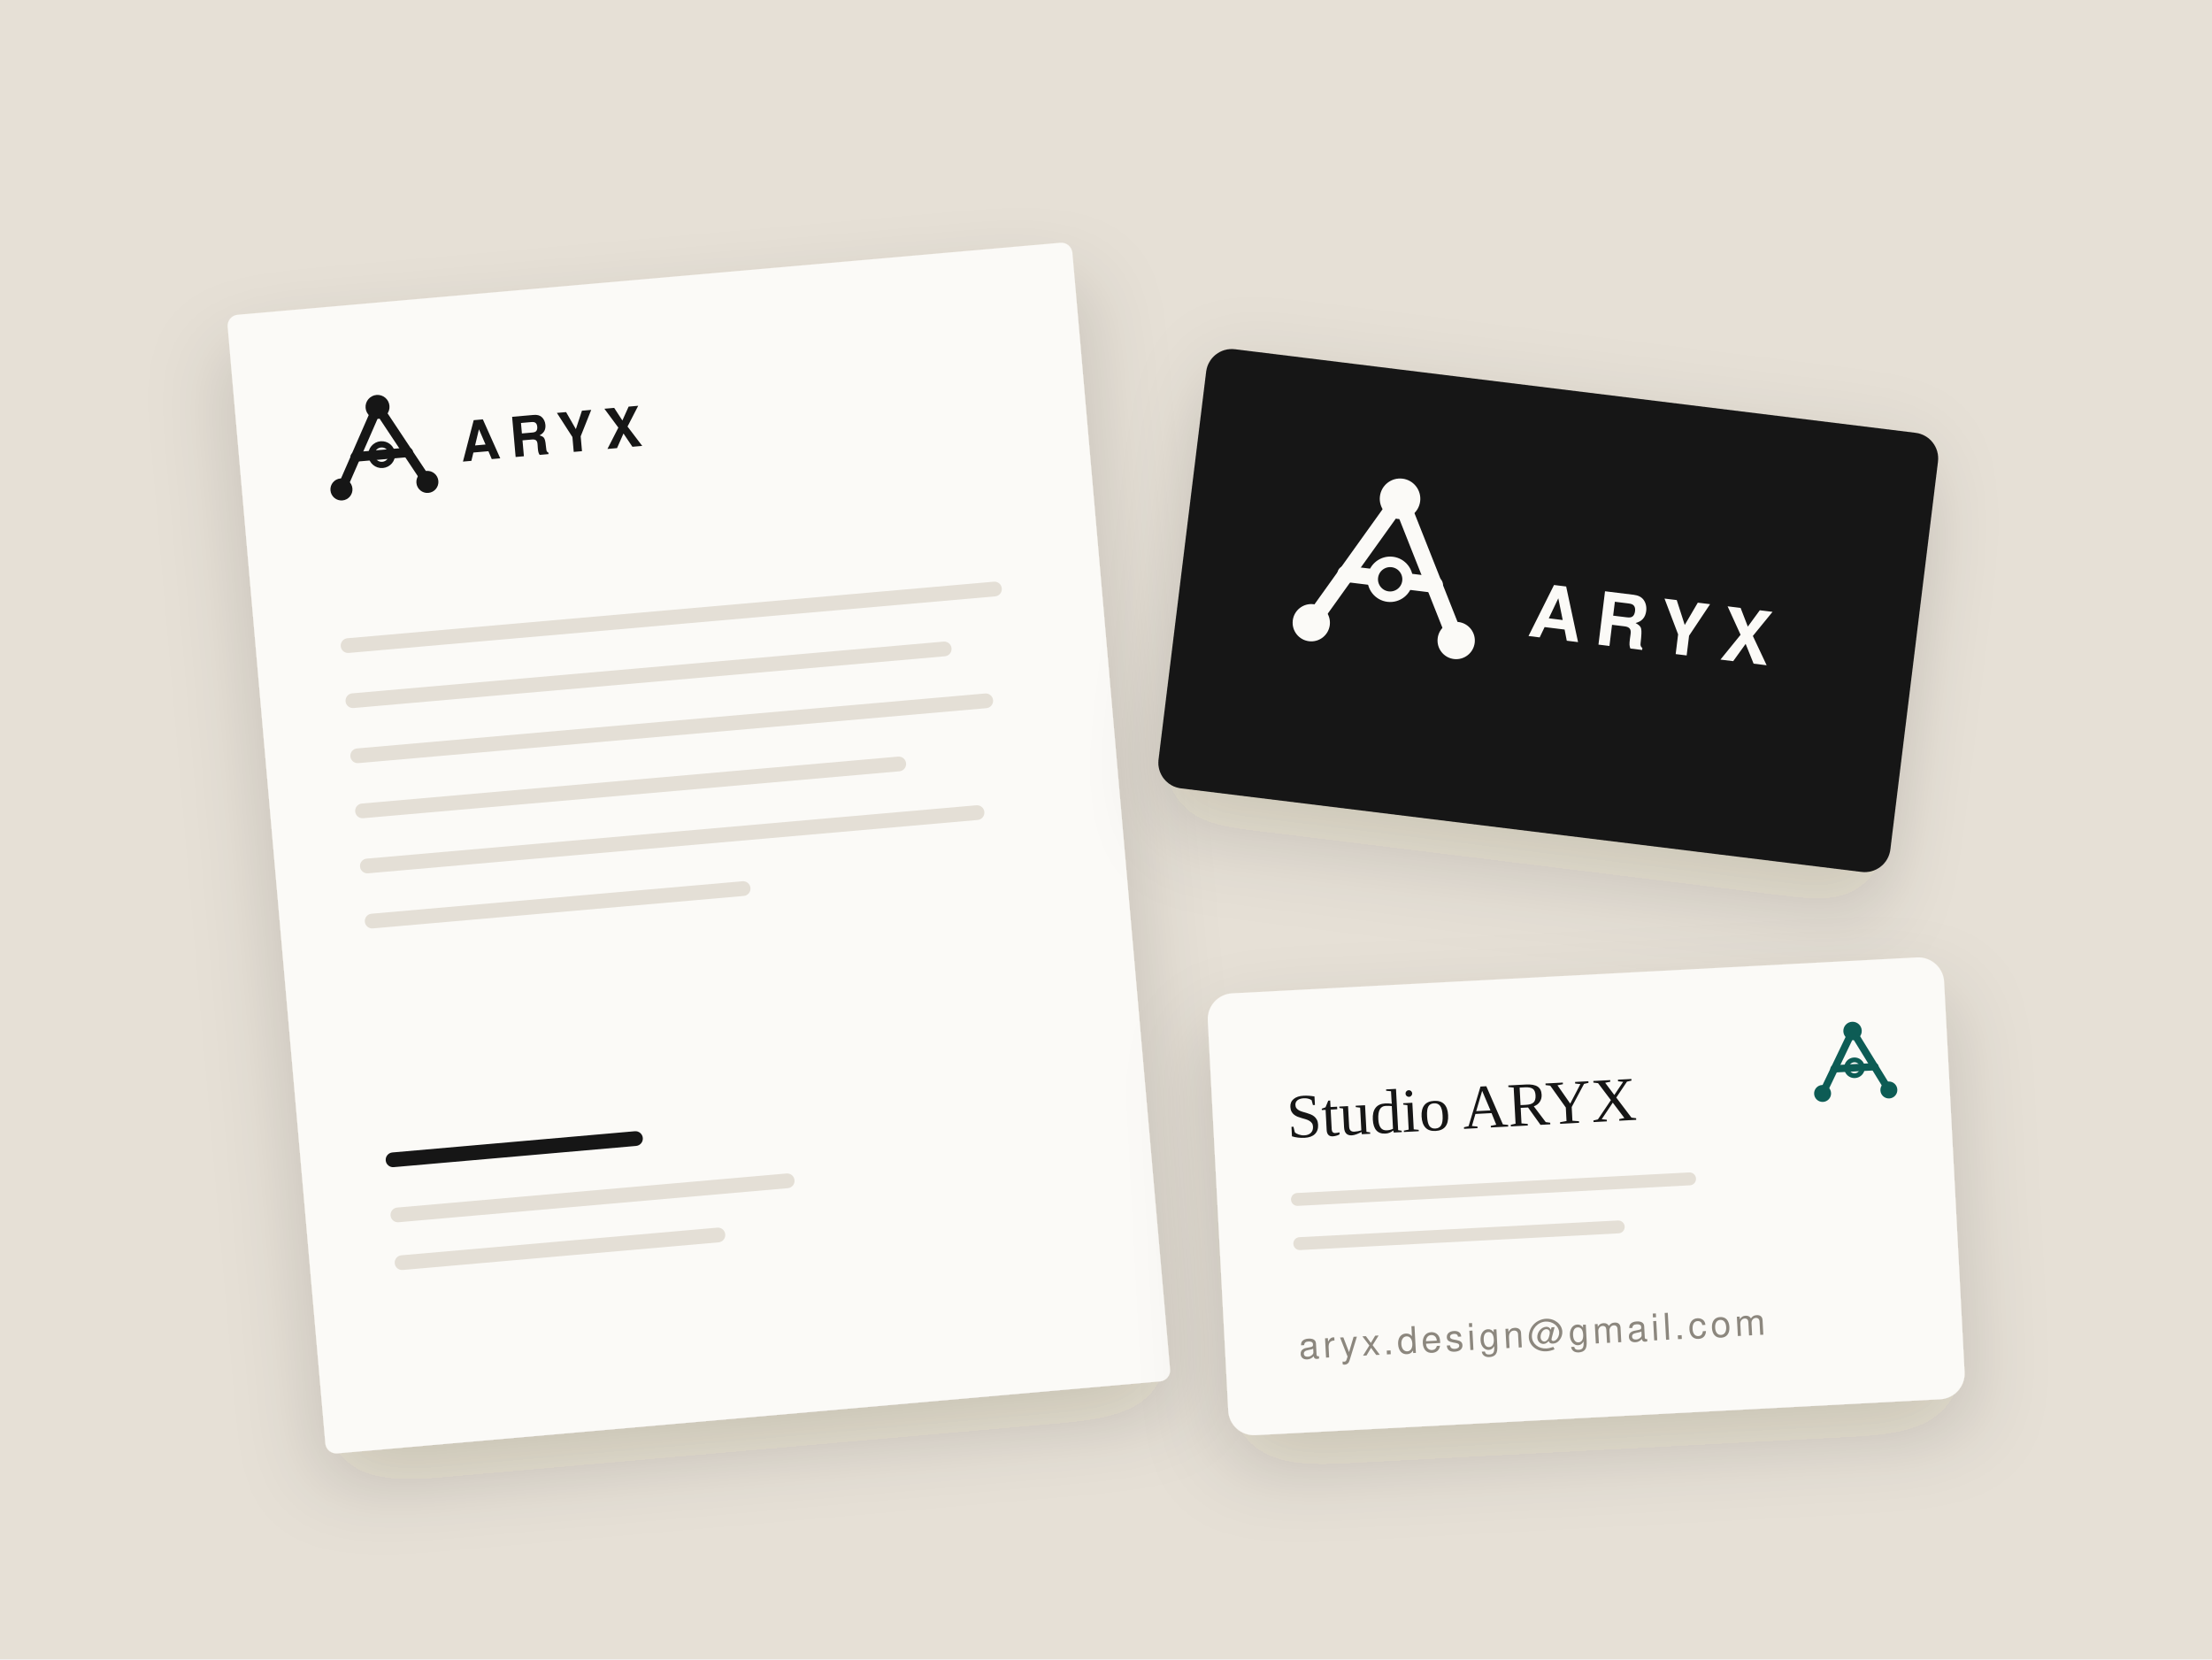
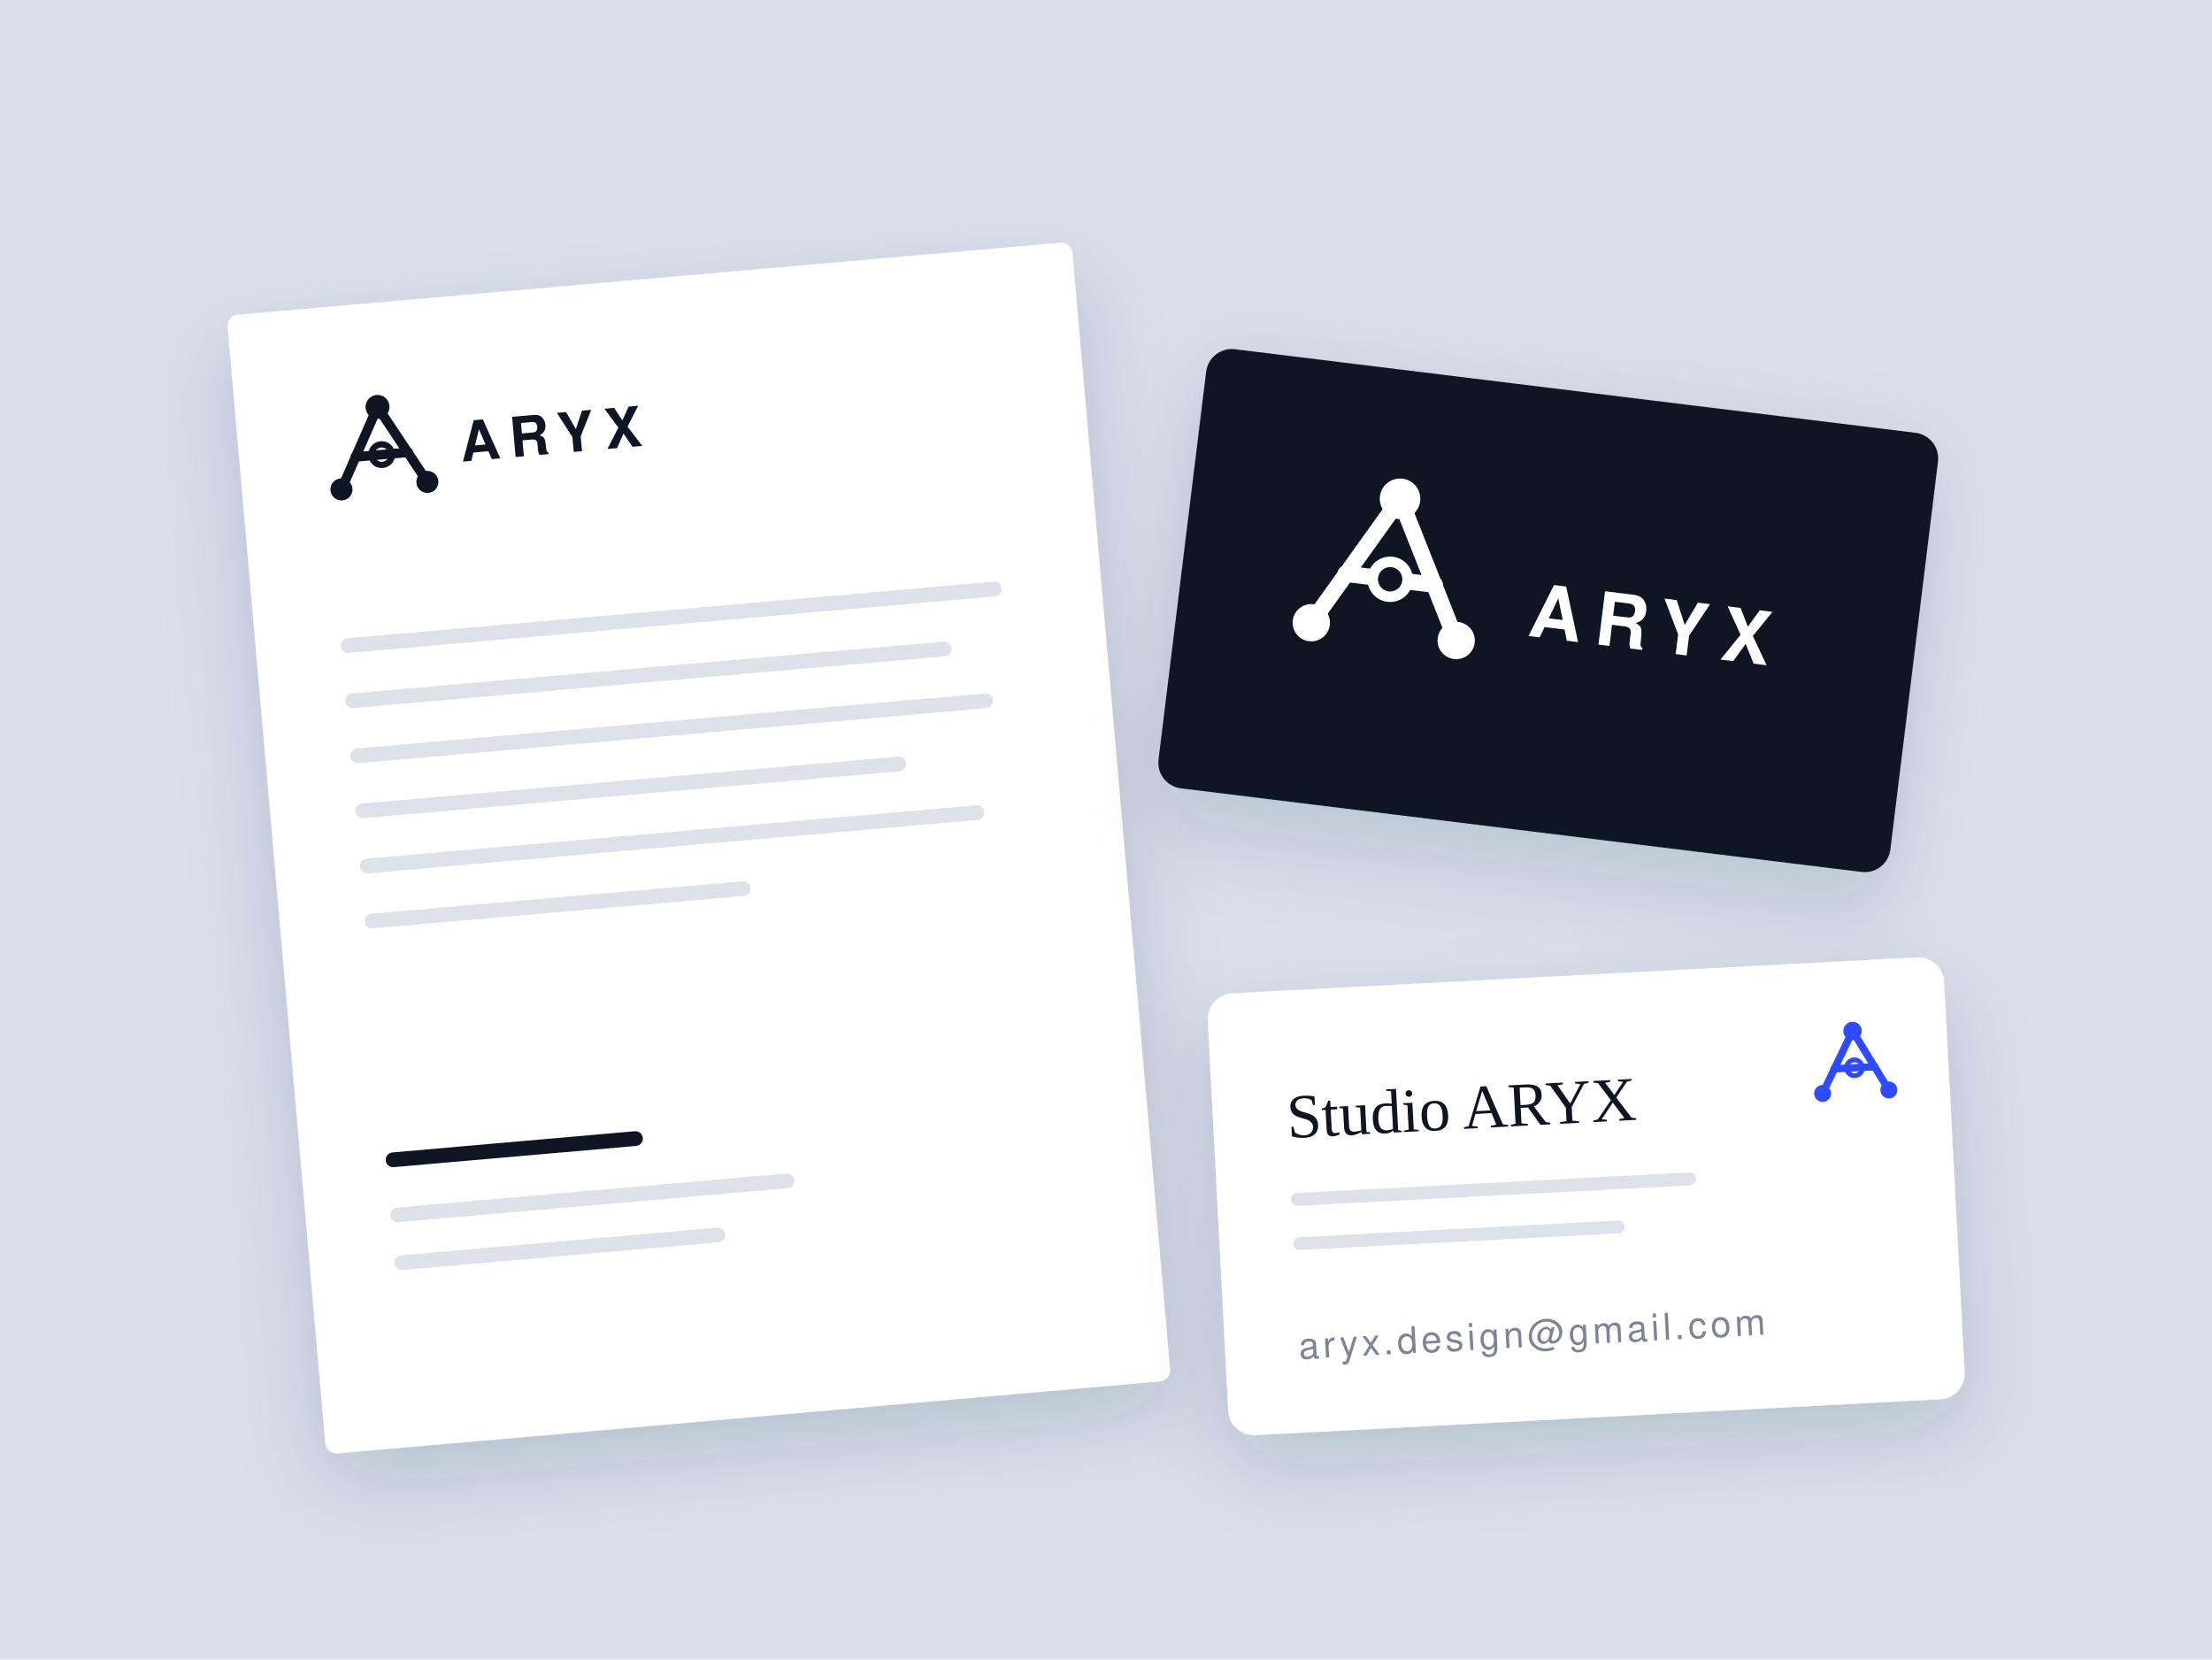
<svg xmlns="http://www.w3.org/2000/svg" viewBox="0 0 1200 900">
  <defs>
    <filter id="sh" x="-20%" y="-20%" width="140%" height="150%">
-       <feDropShadow dx="0" dy="18" stdDeviation="22" flood-color="#2b2418" flood-opacity=".16" />
+       <feDropShadow dx="0" dy="18" stdDeviation="22" flood-color="#1a2440" flood-opacity=".16" />
    </filter>
  </defs>
-   <rect width="1200" height="900" fill="#E6E0D6" />
+   <rect width="1200" height="900" fill="#D9DFEB" />
  <g filter="url(#sh)" transform="rotate(-5 380 470)">
-     <rect x="150" y="150" width="460" height="620" rx="6" fill="#FBFAF7" />
+     <rect x="150" y="150" width="460" height="620" rx="6" fill="#FFFFFF" />
    <g transform="translate(196,196) scale(1.3)">
-       <g fill="none" stroke="#151515" stroke-width="4" stroke-linecap="round">
+       <g fill="none" stroke="#0B1220" stroke-width="4" stroke-linecap="round">
        <path d="M24 8 L6 41" />
        <path d="M24 8 L42 41" />
        <path d="M12.9 28 H35.1" />
      </g>
-       <circle cx="24" cy="8" r="5" fill="#151515" />
-       <circle cx="6" cy="41" r="4.6" fill="#151515" />
-       <circle cx="42" cy="41" r="4.6" fill="#151515" />
-       <circle cx="24" cy="28" r="4.3" fill="none" stroke="#151515" stroke-width="2.6" />
+       <circle cx="24" cy="8" r="5" fill="#0B1220" />
+       <circle cx="6" cy="41" r="4.6" fill="#0B1220" />
+       <circle cx="42" cy="41" r="4.6" fill="#0B1220" />
+       <circle cx="24" cy="28" r="4.3" fill="none" stroke="#0B1220" stroke-width="2.6" />
    </g>
-     <text x="270" y="240" font-family="Helvetica, Arial, sans-serif" font-weight="700" font-size="30" letter-spacing="5.4" fill="#151515">ARYX</text>
-     <rect x="196" y="330" width="360" height="8" rx="4.0" fill="#E4DFD6" />
-     <rect x="196" y="360" width="330" height="8" rx="4.0" fill="#E4DFD6" />
-     <rect x="196" y="390" width="350" height="8" rx="4.0" fill="#E4DFD6" />
-     <rect x="196" y="420" width="300" height="8" rx="4.0" fill="#E4DFD6" />
-     <rect x="196" y="450" width="340" height="8" rx="4.0" fill="#E4DFD6" />
-     <rect x="196" y="480" width="210" height="8" rx="4.0" fill="#E4DFD6" />
-     <rect x="196" y="610" width="140" height="8" rx="4" fill="#151515" />
-     <rect x="196" y="640" width="220" height="8" rx="4.0" fill="#E4DFD6" />
-     <rect x="196" y="666" width="180" height="8" rx="4.0" fill="#E4DFD6" />
+     <text x="270" y="240" font-family="Helvetica, Arial, sans-serif" font-weight="700" font-size="30" letter-spacing="5.4" fill="#0B1220">ARYX</text>
+     <rect x="196" y="330" width="360" height="8" rx="4.0" fill="#DDE2EA" />
+     <rect x="196" y="360" width="330" height="8" rx="4.0" fill="#DDE2EA" />
+     <rect x="196" y="390" width="350" height="8" rx="4.0" fill="#DDE2EA" />
+     <rect x="196" y="420" width="300" height="8" rx="4.0" fill="#DDE2EA" />
+     <rect x="196" y="450" width="340" height="8" rx="4.0" fill="#DDE2EA" />
+     <rect x="196" y="480" width="210" height="8" rx="4.0" fill="#DDE2EA" />
+     <rect x="196" y="610" width="140" height="8" rx="4" fill="#0B1220" />
+     <rect x="196" y="640" width="220" height="8" rx="4.0" fill="#DDE2EA" />
+     <rect x="196" y="666" width="180" height="8" rx="4.0" fill="#DDE2EA" />
  </g>
  <g filter="url(#sh)" transform="rotate(7 830 330)">
-     <rect x="640" y="210" width="400" height="240" rx="14" fill="#151515" />
+     <rect x="640" y="210" width="400" height="240" rx="14" fill="#0B1220" />
    <g transform="translate(700,262) scale(2.2)">
-       <g fill="none" stroke="#FBFAF7" stroke-width="4" stroke-linecap="round">
+       <g fill="none" stroke="#FFFFFF" stroke-width="4" stroke-linecap="round">
        <path d="M24 8 L6 41" />
        <path d="M24 8 L42 41" />
        <path d="M12.9 28 H35.1" />
      </g>
-       <circle cx="24" cy="8" r="5" fill="#FBFAF7" />
-       <circle cx="6" cy="41" r="4.6" fill="#FBFAF7" />
-       <circle cx="42" cy="41" r="4.6" fill="#FBFAF7" />
-       <circle cx="24" cy="28" r="4.3" fill="#151515" stroke="#FBFAF7" stroke-width="2.6" />
+       <circle cx="24" cy="8" r="5" fill="#FFFFFF" />
+       <circle cx="6" cy="41" r="4.6" fill="#FFFFFF" />
+       <circle cx="42" cy="41" r="4.6" fill="#FFFFFF" />
+       <circle cx="24" cy="28" r="4.3" fill="#0B1220" stroke="#FFFFFF" stroke-width="2.6" />
    </g>
-     <text x="830" y="345" font-family="Helvetica, Arial, sans-serif" font-weight="700" font-size="40" letter-spacing="7.2" fill="#FBFAF7">ARYX</text>
+     <text x="830" y="345" font-family="Helvetica, Arial, sans-serif" font-weight="700" font-size="40" letter-spacing="7.2" fill="#FFFFFF">ARYX</text>
  </g>
  <g filter="url(#sh)" transform="rotate(-3 840 640)">
-     <rect x="660" y="530" width="400" height="240" rx="14" fill="#FBFAF7" />
-     <text x="700" y="610" font-family="Georgia, 'Times New Roman', serif" font-size="34" fill="#151515">Studio ARYX</text>
-     <rect x="700" y="640" width="220" height="7" rx="3.5" fill="#E4DFD6" />
-     <rect x="700" y="664" width="180" height="7" rx="3.5" fill="#E4DFD6" />
-     <text x="700" y="730" font-family="Helvetica, Arial, sans-serif" font-size="20" letter-spacing="2" fill="#8C877E">aryx.design@gmail.com</text>
+     <rect x="660" y="530" width="400" height="240" rx="14" fill="#FFFFFF" />
+     <text x="700" y="610" font-family="Georgia, 'Times New Roman', serif" font-size="34" fill="#0B1220">Studio ARYX</text>
+     <rect x="700" y="640" width="220" height="7" rx="3.5" fill="#DDE2EA" />
+     <rect x="700" y="664" width="180" height="7" rx="3.5" fill="#DDE2EA" />
+     <text x="700" y="730" font-family="Helvetica, Arial, sans-serif" font-size="20" letter-spacing="2" fill="#7C8597">aryx.design@gmail.com</text>
    <g transform="translate(985,560) scale(1.0)">
-       <g fill="none" stroke="#0F5C55" stroke-width="4" stroke-linecap="round">
+       <g fill="none" stroke="#2E4BFF" stroke-width="4" stroke-linecap="round">
        <path d="M24 8 L6 41" />
        <path d="M24 8 L42 41" />
        <path d="M12.9 28 H35.1" />
      </g>
-       <circle cx="24" cy="8" r="5" fill="#0F5C55" />
-       <circle cx="6" cy="41" r="4.6" fill="#0F5C55" />
-       <circle cx="42" cy="41" r="4.6" fill="#0F5C55" />
-       <circle cx="24" cy="28" r="4.3" fill="none" stroke="#0F5C55" stroke-width="2.6" />
+       <circle cx="24" cy="8" r="5" fill="#2E4BFF" />
+       <circle cx="6" cy="41" r="4.6" fill="#2E4BFF" />
+       <circle cx="42" cy="41" r="4.6" fill="#2E4BFF" />
+       <circle cx="24" cy="28" r="4.3" fill="none" stroke="#2E4BFF" stroke-width="2.6" />
    </g>
  </g>
</svg>
